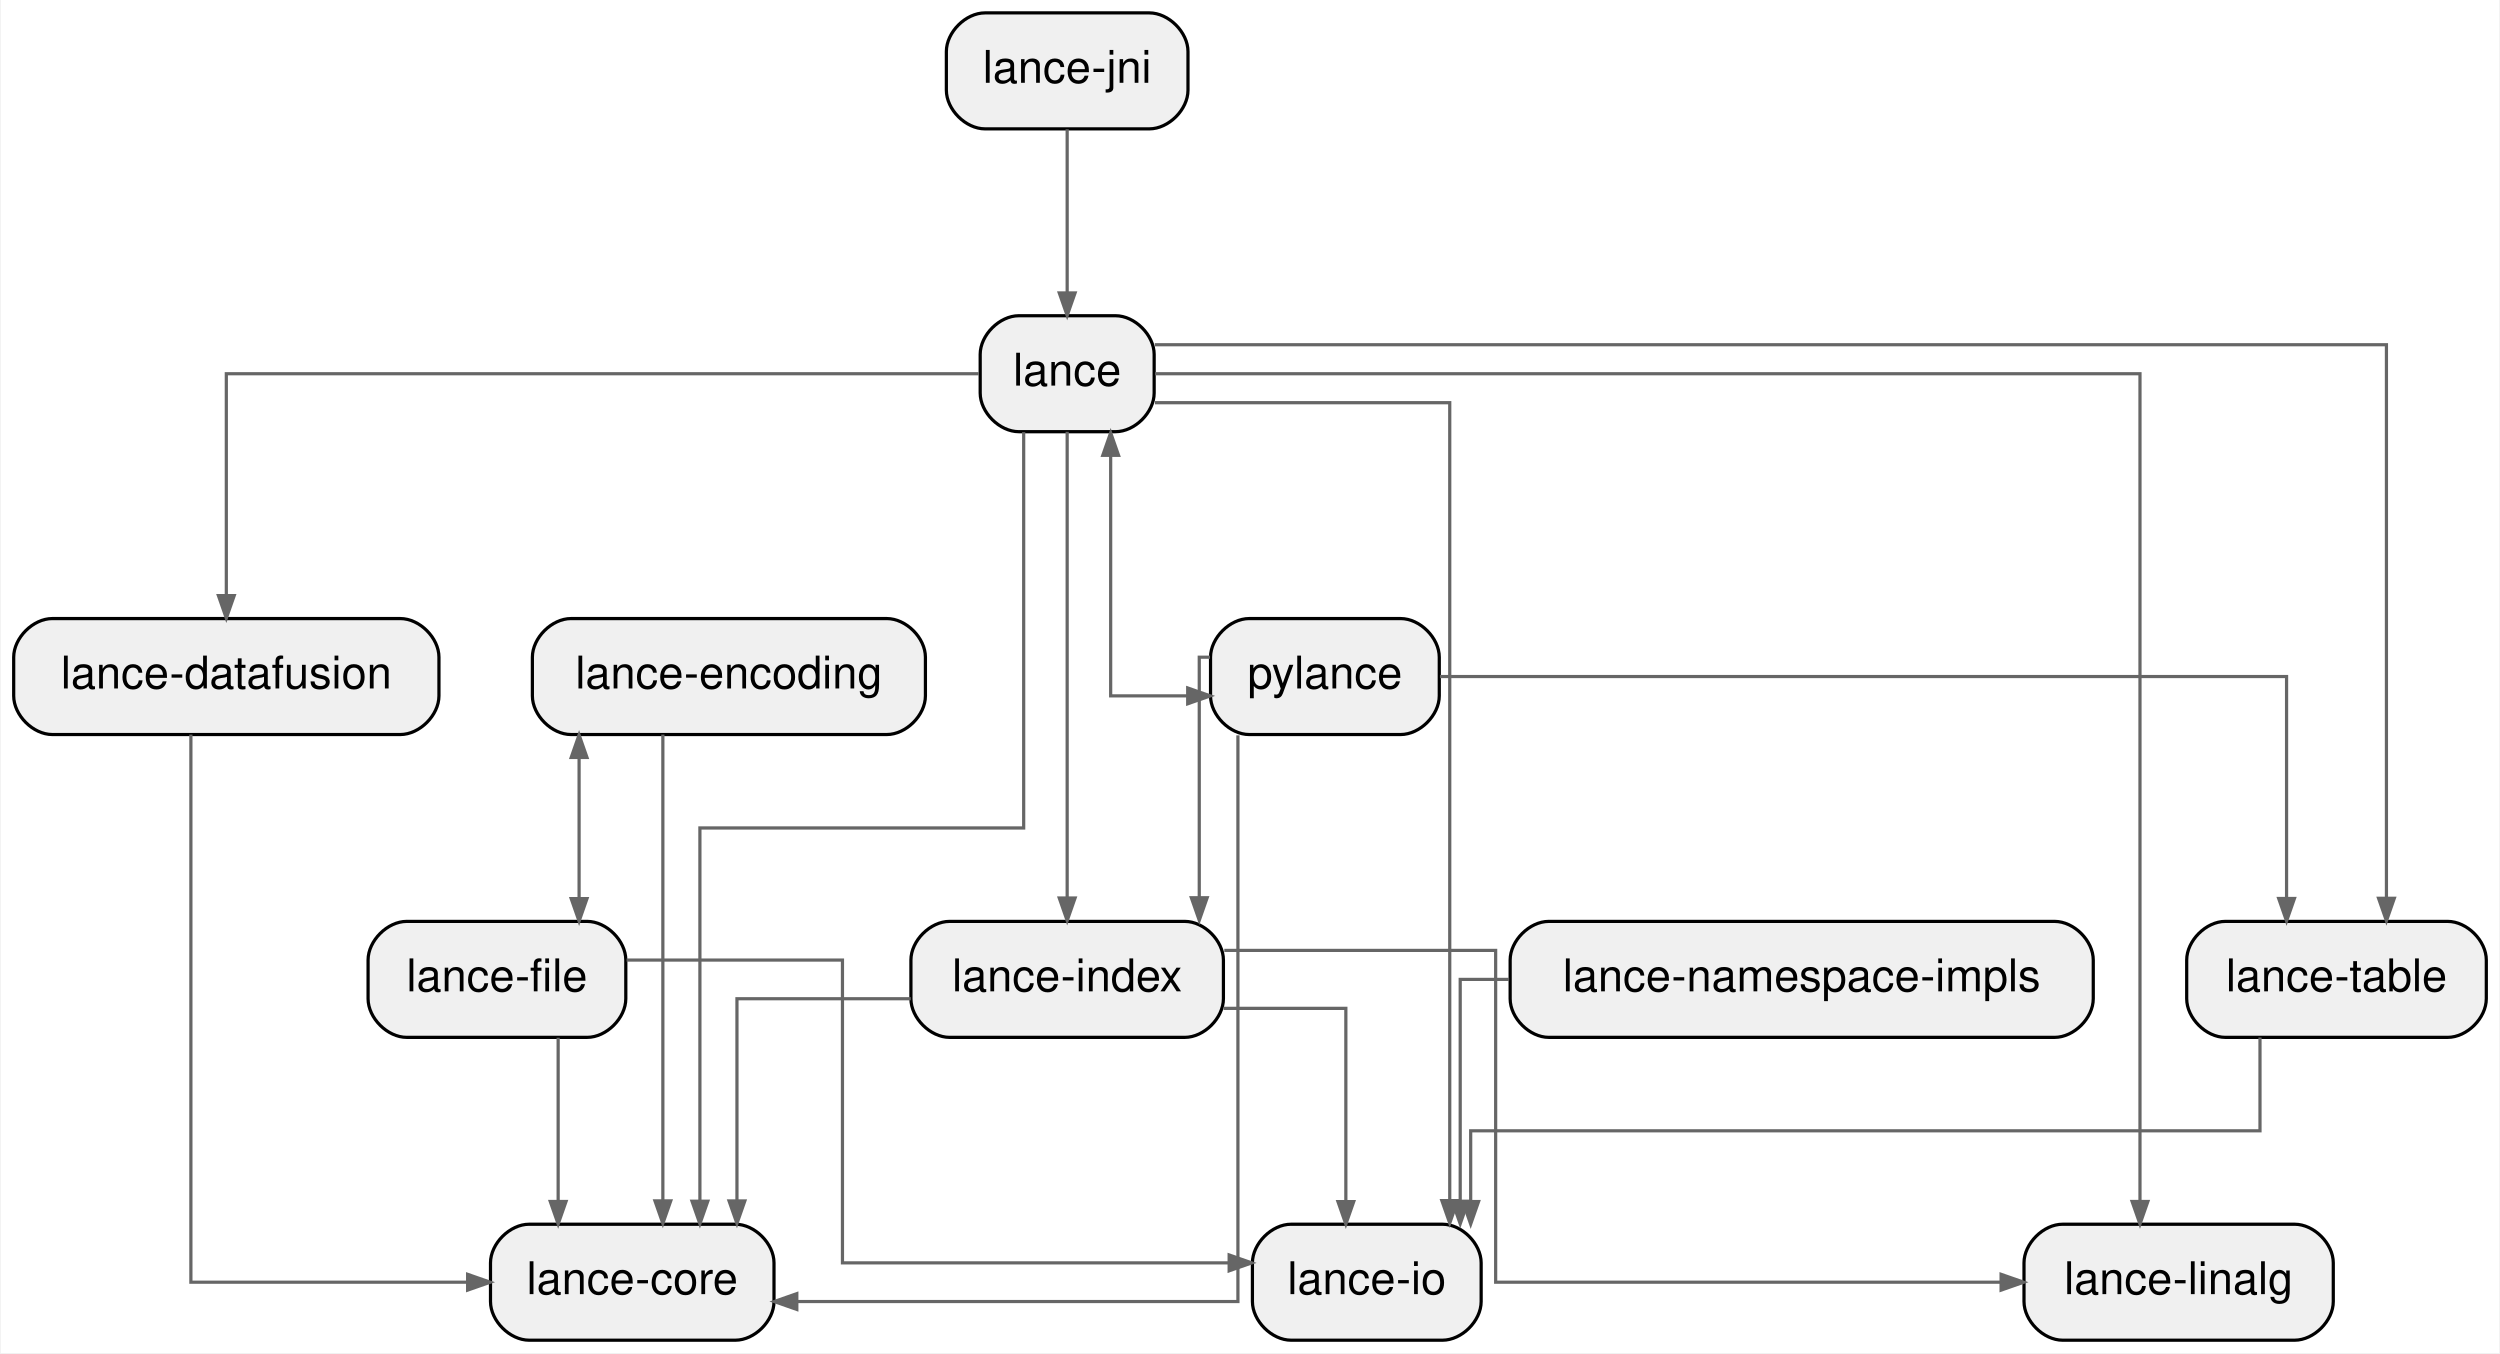
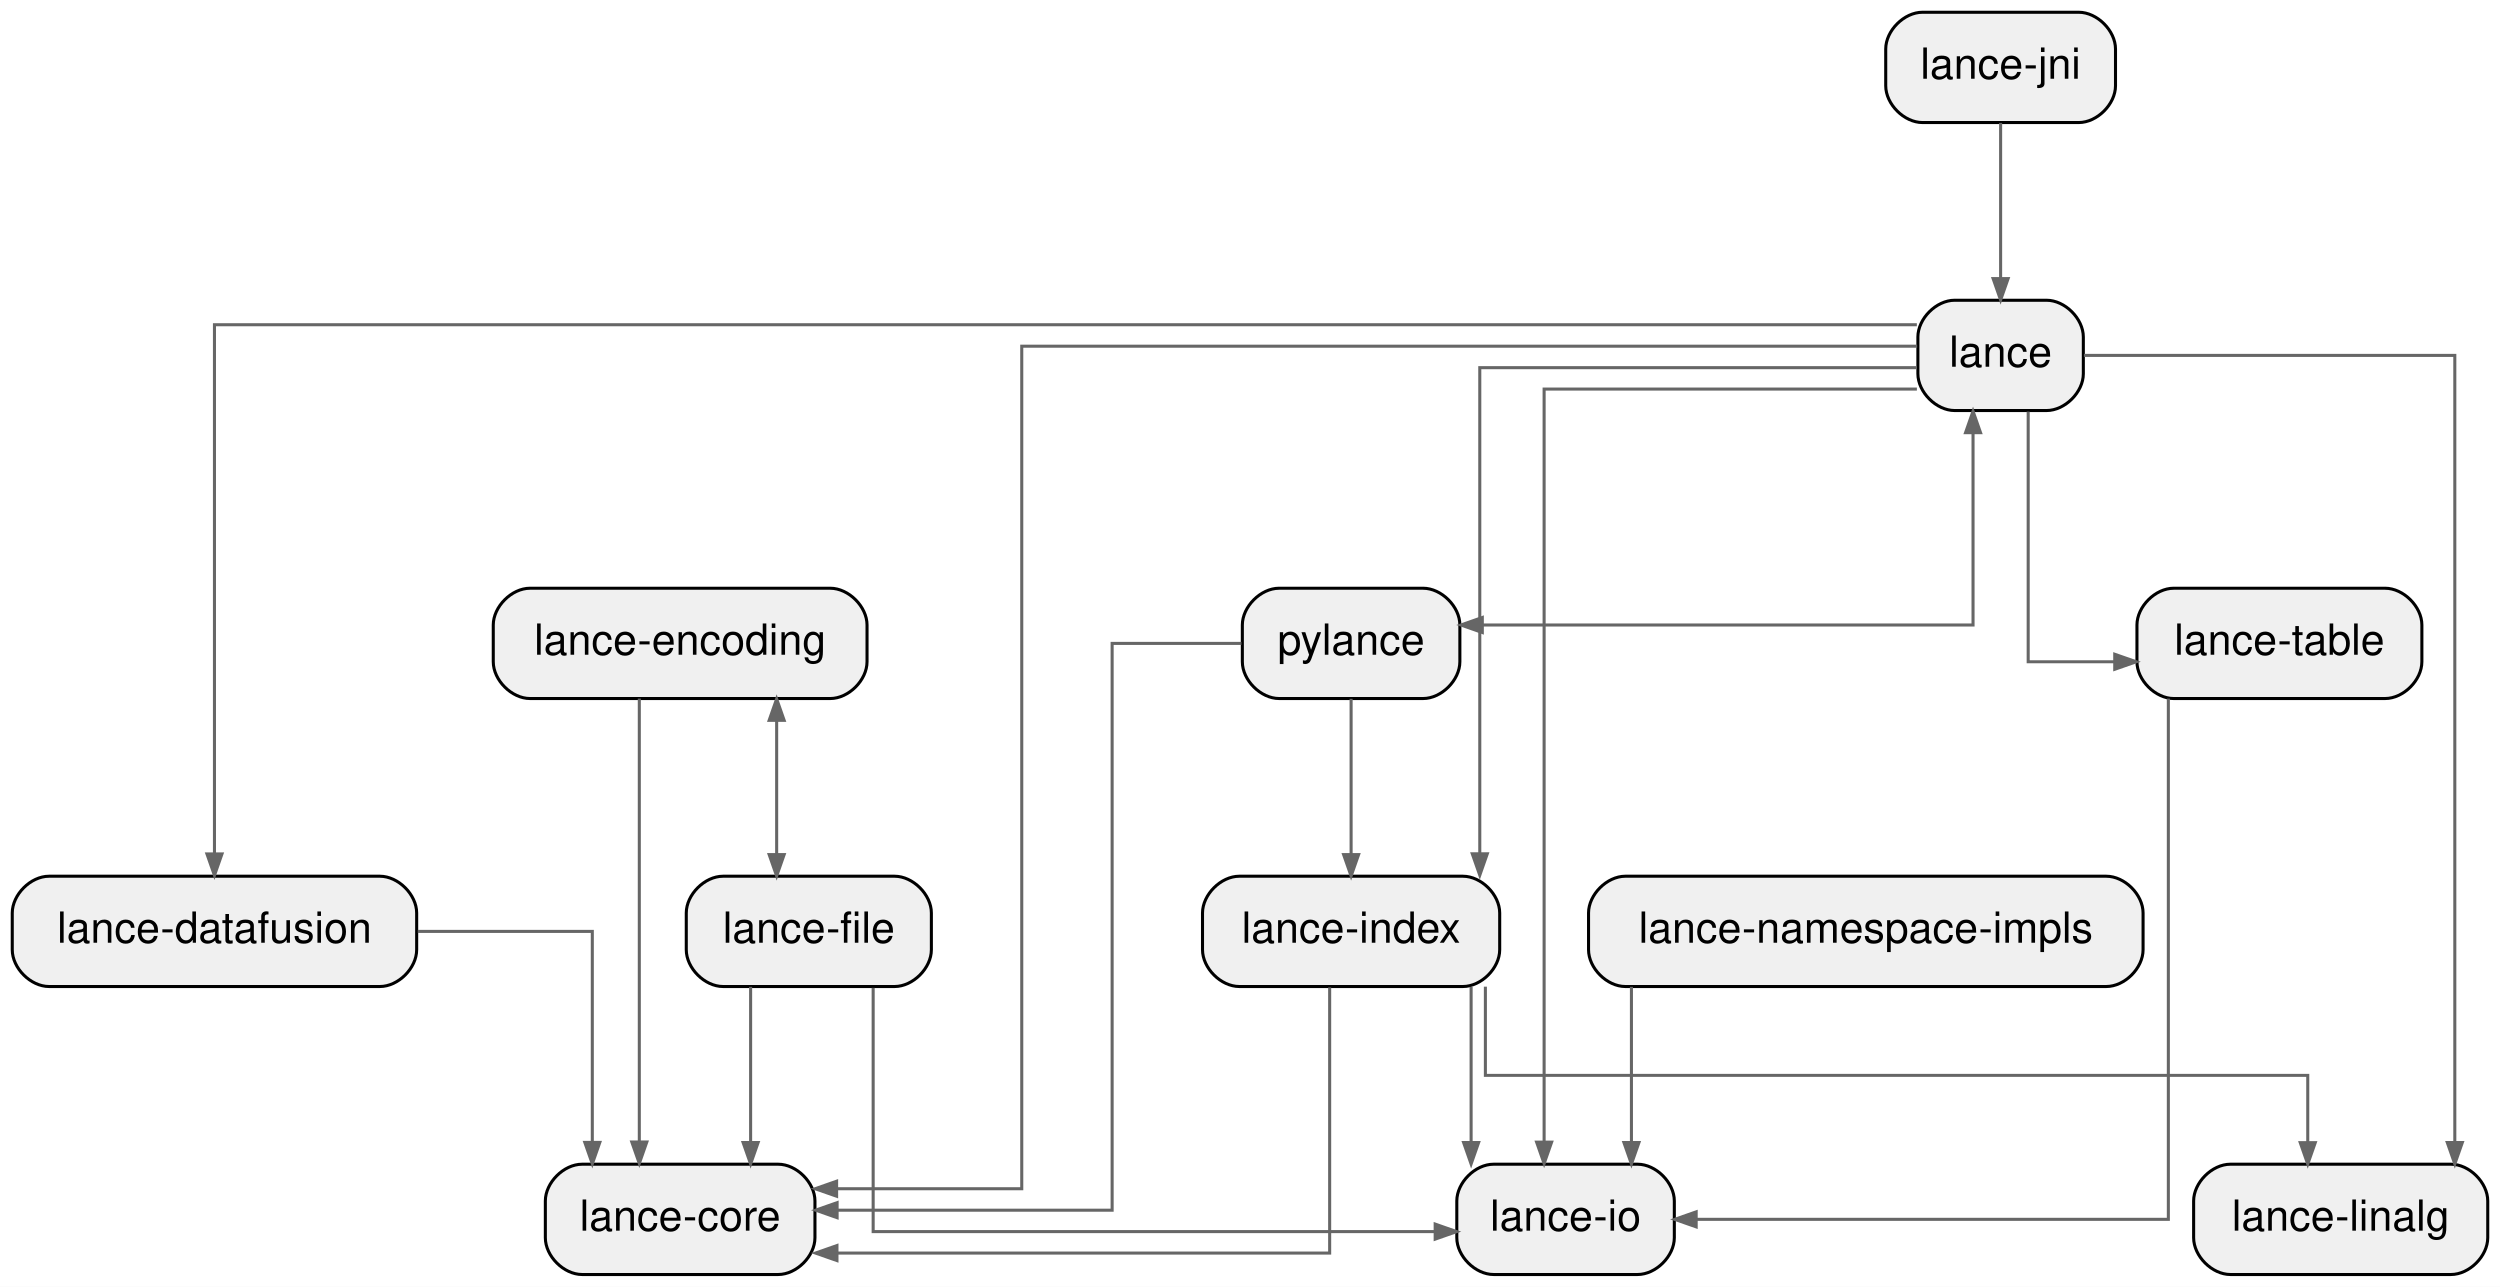
- <svg xmlns="http://www.w3.org/2000/svg" width="776pt" height="420pt" viewBox="0.00 0.00 775.50 420.00">
+ <svg xmlns="http://www.w3.org/2000/svg" width="816pt" height="420pt" viewBox="0.00 0.00 816.00 420.00">
  <g id="graph0" class="graph" transform="scale(1 1) rotate(0) translate(4 416)">
-     <polygon fill="white" stroke="transparent" points="-4,4 -4,-416 771.5,-416 771.5,4 -4,4" />
+     <polygon fill="white" stroke="transparent" points="-4,4 -4,-416 812,-416 812,4 -4,4" />
    <g id="node1" class="node">
-       <path fill="#f0f0f0" stroke="black" d="M342,-318C342,-318 312,-318 312,-318 306,-318 300,-312 300,-306 300,-306 300,-294 300,-294 300,-288 306,-282 312,-282 312,-282 342,-282 342,-282 348,-282 354,-288 354,-294 354,-294 354,-306 354,-306 354,-312 348,-318 342,-318" />
-       <text text-anchor="middle" x="327" y="-296.3" font-family="Helvetica,sans-Serif" font-size="14.00">lance</text>
+       <path fill="#f0f0f0" stroke="black" d="M664,-318C664,-318 634,-318 634,-318 628,-318 622,-312 622,-306 622,-306 622,-294 622,-294 622,-288 628,-282 634,-282 634,-282 664,-282 664,-282 670,-282 676,-288 676,-294 676,-294 676,-306 676,-306 676,-312 670,-318 664,-318" />
+       <text text-anchor="middle" x="649" y="-296.3" font-family="Helvetica,sans-Serif" font-size="14.00">lance</text>
    </g>
    <g id="node2" class="node">
-       <path fill="#f0f0f0" stroke="black" d="M224,-36C224,-36 160,-36 160,-36 154,-36 148,-30 148,-24 148,-24 148,-12 148,-12 148,-6 154,0 160,0 160,0 224,0 224,0 230,0 236,-6 236,-12 236,-12 236,-24 236,-24 236,-30 230,-36 224,-36" />
-       <text text-anchor="middle" x="192" y="-14.3" font-family="Helvetica,sans-Serif" font-size="14.00">lance-core</text>
+       <path fill="#f0f0f0" stroke="black" d="M250,-36C250,-36 186,-36 186,-36 180,-36 174,-30 174,-24 174,-24 174,-12 174,-12 174,-6 180,0 186,0 186,0 250,0 250,0 256,0 262,-6 262,-12 262,-12 262,-24 262,-24 262,-30 256,-36 250,-36" />
+       <text text-anchor="middle" x="218" y="-14.3" font-family="Helvetica,sans-Serif" font-size="14.00">lance-core</text>
    </g>
    <g id="edge1" class="edge">
-       <path fill="none" stroke="#666666" d="M313.5,-281.86C313.5,-243.77 313.5,-159 313.5,-159 313.5,-159 213,-159 213,-159 213,-159 213,-43.14 213,-43.14" />
-       <polygon fill="#666666" stroke="#666666" points="215.45,-43.14 213,-36.14 210.55,-43.14 215.45,-43.14" />
+       <path fill="none" stroke="#666666" d="M621.76,-303C544.5,-303 329.5,-303 329.5,-303 329.5,-303 329.5,-28 329.5,-28 329.5,-28 269.07,-28 269.07,-28" />
+       <polygon fill="#666666" stroke="#666666" points="269.07,-25.55 262.07,-28 269.07,-30.45 269.07,-25.55" />
    </g>
    <g id="node3" class="node">
-       <path fill="#f0f0f0" stroke="black" d="M120,-224C120,-224 12,-224 12,-224 6,-224 0,-218 0,-212 0,-212 0,-200 0,-200 0,-194 6,-188 12,-188 12,-188 120,-188 120,-188 126,-188 132,-194 132,-200 132,-200 132,-212 132,-212 132,-218 126,-224 120,-224" />
-       <text text-anchor="middle" x="66" y="-202.3" font-family="Helvetica,sans-Serif" font-size="14.00">lance-datafusion</text>
+       <path fill="#f0f0f0" stroke="black" d="M120,-130C120,-130 12,-130 12,-130 6,-130 0,-124 0,-118 0,-118 0,-106 0,-106 0,-100 6,-94 12,-94 12,-94 120,-94 120,-94 126,-94 132,-100 132,-106 132,-106 132,-118 132,-118 132,-124 126,-130 120,-130" />
+       <text text-anchor="middle" x="66" y="-108.3" font-family="Helvetica,sans-Serif" font-size="14.00">lance-datafusion</text>
    </g>
    <g id="edge2" class="edge">
-       <path fill="none" stroke="#666666" d="M299.56,-300C232.55,-300 66,-300 66,-300 66,-300 66,-231.12 66,-231.12" />
-       <polygon fill="#666666" stroke="#666666" points="68.45,-231.12 66,-224.12 63.55,-231.12 68.45,-231.12" />
+       <path fill="none" stroke="#666666" d="M621.66,-310C506.4,-310 66,-310 66,-310 66,-310 66,-137.27 66,-137.27" />
+       <polygon fill="#666666" stroke="#666666" points="68.45,-137.27 66,-130.27 63.55,-137.27 68.45,-137.27" />
    </g>
    <g id="node6" class="node">
-       <path fill="#f0f0f0" stroke="black" d="M363.5,-130C363.5,-130 290.5,-130 290.5,-130 284.5,-130 278.5,-124 278.5,-118 278.5,-118 278.5,-106 278.5,-106 278.5,-100 284.5,-94 290.5,-94 290.5,-94 363.5,-94 363.5,-94 369.5,-94 375.5,-100 375.5,-106 375.5,-106 375.5,-118 375.5,-118 375.5,-124 369.5,-130 363.5,-130" />
-       <text text-anchor="middle" x="327" y="-108.3" font-family="Helvetica,sans-Serif" font-size="14.00">lance-index</text>
+       <path fill="#f0f0f0" stroke="black" d="M473.5,-130C473.5,-130 400.5,-130 400.5,-130 394.5,-130 388.5,-124 388.5,-118 388.5,-118 388.5,-106 388.5,-106 388.5,-100 394.5,-94 400.5,-94 400.5,-94 473.5,-94 473.5,-94 479.5,-94 485.5,-100 485.5,-106 485.5,-106 485.5,-118 485.5,-118 485.5,-124 479.5,-130 473.5,-130" />
+       <text text-anchor="middle" x="437" y="-108.3" font-family="Helvetica,sans-Serif" font-size="14.00">lance-index</text>
    </g>
    <g id="edge3" class="edge">
-       <path fill="none" stroke="#666666" d="M327,-281.97C327,-281.97 327,-137.25 327,-137.25" />
-       <polygon fill="#666666" stroke="#666666" points="329.45,-137.25 327,-130.25 324.55,-137.25 329.45,-137.25" />
+       <path fill="none" stroke="#666666" d="M621.69,-296C573.63,-296 479,-296 479,-296 479,-296 479,-137.32 479,-137.32" />
+       <polygon fill="#666666" stroke="#666666" points="481.45,-137.32 479,-130.32 476.55,-137.32 481.45,-137.32" />
    </g>
    <g id="node7" class="node">
-       <path fill="#f0f0f0" stroke="black" d="M443.5,-36C443.5,-36 396.5,-36 396.5,-36 390.5,-36 384.5,-30 384.5,-24 384.5,-24 384.5,-12 384.5,-12 384.5,-6 390.5,0 396.5,0 396.5,0 443.5,0 443.5,0 449.5,0 455.5,-6 455.5,-12 455.5,-12 455.5,-24 455.5,-24 455.5,-30 449.5,-36 443.5,-36" />
-       <text text-anchor="middle" x="420" y="-14.3" font-family="Helvetica,sans-Serif" font-size="14.00">lance-io</text>
+       <path fill="#f0f0f0" stroke="black" d="M530.5,-36C530.5,-36 483.5,-36 483.5,-36 477.5,-36 471.5,-30 471.5,-24 471.5,-24 471.5,-12 471.5,-12 471.5,-6 477.5,0 483.5,0 483.5,0 530.5,0 530.5,0 536.5,0 542.5,-6 542.5,-12 542.5,-12 542.5,-24 542.5,-24 542.5,-30 536.5,-36 530.5,-36" />
+       <text text-anchor="middle" x="507" y="-14.3" font-family="Helvetica,sans-Serif" font-size="14.00">lance-io</text>
    </g>
    <g id="edge4" class="edge">
-       <path fill="none" stroke="#666666" d="M354.24,-291C389.3,-291 445.75,-291 445.75,-291 445.75,-291 445.75,-43.34 445.75,-43.34" />
-       <polygon fill="#666666" stroke="#666666" points="448.2,-43.34 445.75,-36.34 443.3,-43.34 448.2,-43.34" />
+       <path fill="none" stroke="#666666" d="M621.67,-289C578.66,-289 500,-289 500,-289 500,-289 500,-43.2 500,-43.2" />
+       <polygon fill="#666666" stroke="#666666" points="502.45,-43.2 500,-36.2 497.55,-43.2 502.45,-43.2" />
    </g>
    <g id="node9" class="node">
-       <path fill="#f0f0f0" stroke="black" d="M708,-36C708,-36 636,-36 636,-36 630,-36 624,-30 624,-24 624,-24 624,-12 624,-12 624,-6 630,0 636,0 636,0 708,0 708,0 714,0 720,-6 720,-12 720,-12 720,-24 720,-24 720,-30 714,-36 708,-36" />
-       <text text-anchor="middle" x="672" y="-14.3" font-family="Helvetica,sans-Serif" font-size="14.00">lance-linalg</text>
+       <path fill="#f0f0f0" stroke="black" d="M796,-36C796,-36 724,-36 724,-36 718,-36 712,-30 712,-24 712,-24 712,-12 712,-12 712,-6 718,0 724,0 724,0 796,0 796,0 802,0 808,-6 808,-12 808,-12 808,-24 808,-24 808,-30 802,-36 796,-36" />
+       <text text-anchor="middle" x="760" y="-14.3" font-family="Helvetica,sans-Serif" font-size="14.00">lance-linalg</text>
    </g>
    <g id="edge5" class="edge">
-       <path fill="none" stroke="#666666" d="M354.25,-300C433.78,-300 660,-300 660,-300 660,-300 660,-43.07 660,-43.07" />
-       <polygon fill="#666666" stroke="#666666" points="662.45,-43.07 660,-36.07 657.55,-43.07 662.45,-43.07" />
+       <path fill="none" stroke="#666666" d="M676.19,-300C718.99,-300 797.25,-300 797.25,-300 797.25,-300 797.25,-43.07 797.25,-43.07" />
+       <polygon fill="#666666" stroke="#666666" points="799.7,-43.07 797.25,-36.07 794.8,-43.07 799.7,-43.07" />
    </g>
    <g id="node11" class="node">
-       <path fill="#f0f0f0" stroke="black" d="M755.5,-130C755.5,-130 686.5,-130 686.5,-130 680.5,-130 674.5,-124 674.5,-118 674.5,-118 674.5,-106 674.5,-106 674.5,-100 680.5,-94 686.5,-94 686.5,-94 755.5,-94 755.5,-94 761.5,-94 767.5,-100 767.5,-106 767.5,-106 767.5,-118 767.5,-118 767.5,-124 761.5,-130 755.5,-130" />
-       <text text-anchor="middle" x="721" y="-108.3" font-family="Helvetica,sans-Serif" font-size="14.00">lance-table</text>
+       <path fill="#f0f0f0" stroke="black" d="M774.5,-224C774.5,-224 705.5,-224 705.5,-224 699.5,-224 693.5,-218 693.5,-212 693.5,-212 693.5,-200 693.5,-200 693.5,-194 699.5,-188 705.5,-188 705.5,-188 774.5,-188 774.5,-188 780.5,-188 786.5,-194 786.5,-200 786.5,-200 786.5,-212 786.5,-212 786.5,-218 780.5,-224 774.5,-224" />
+       <text text-anchor="middle" x="740" y="-202.3" font-family="Helvetica,sans-Serif" font-size="14.00">lance-table</text>
    </g>
    <g id="edge6" class="edge">
-       <path fill="none" stroke="#666666" d="M354.19,-309C445.65,-309 736.5,-309 736.5,-309 736.5,-309 736.5,-137.18 736.5,-137.18" />
-       <polygon fill="#666666" stroke="#666666" points="738.95,-137.18 736.5,-130.18 734.05,-137.18 738.95,-137.18" />
+       <path fill="none" stroke="#666666" d="M658,-281.66C658,-252.79 658,-200 658,-200 658,-200 686.25,-200 686.25,-200" />
+       <polygon fill="#666666" stroke="#666666" points="686.25,-202.45 693.25,-200 686.25,-197.55 686.25,-202.45" />
    </g>
    <g id="node12" class="node">
-       <path fill="#f0f0f0" stroke="black" d="M430.5,-224C430.5,-224 383.5,-224 383.5,-224 377.5,-224 371.5,-218 371.5,-212 371.5,-212 371.5,-200 371.5,-200 371.5,-194 377.5,-188 383.5,-188 383.5,-188 430.5,-188 430.5,-188 436.5,-188 442.5,-194 442.5,-200 442.5,-200 442.5,-212 442.5,-212 442.5,-218 436.5,-224 430.5,-224" />
-       <text text-anchor="middle" x="407" y="-202.3" font-family="Helvetica,sans-Serif" font-size="14.00">pylance</text>
+       <path fill="#f0f0f0" stroke="black" d="M460.5,-224C460.5,-224 413.5,-224 413.5,-224 407.5,-224 401.5,-218 401.5,-212 401.5,-212 401.5,-200 401.5,-200 401.5,-194 407.5,-188 413.5,-188 413.5,-188 460.5,-188 460.5,-188 466.5,-188 472.5,-194 472.5,-200 472.5,-200 472.5,-212 472.5,-212 472.5,-218 466.5,-224 460.5,-224" />
+       <text text-anchor="middle" x="437" y="-202.3" font-family="Helvetica,sans-Serif" font-size="14.00">pylance</text>
    </g>
    <g id="edge7" class="edge">
-       <path fill="none" stroke="#666666" d="M340.5,-274.66C340.5,-274.66 340.5,-200 340.5,-200 340.5,-200 364.41,-200 364.41,-200" />
-       <polygon fill="#666666" stroke="#666666" points="338.05,-274.66 340.5,-281.66 342.95,-274.66 338.05,-274.66" />
-       <polygon fill="#666666" stroke="#666666" points="364.41,-202.45 371.41,-200 364.41,-197.55 364.41,-202.45" />
+       <path fill="none" stroke="#666666" d="M640,-274.77C640,-274.77 640,-212 640,-212 640,-212 479.83,-212 479.83,-212" />
+       <polygon fill="#666666" stroke="#666666" points="637.55,-274.77 640,-281.77 642.45,-274.77 637.55,-274.77" />
+       <polygon fill="#666666" stroke="#666666" points="479.83,-209.55 472.83,-212 479.83,-214.45 479.83,-209.55" />
    </g>
    <g id="edge8" class="edge">
-       <path fill="none" stroke="#666666" d="M55,-187.97C55,-140.92 55,-18 55,-18 55,-18 140.9,-18 140.9,-18" />
-       <polygon fill="#666666" stroke="#666666" points="140.9,-20.45 147.9,-18 140.9,-15.55 140.9,-20.45" />
+       <path fill="none" stroke="#666666" d="M132.36,-112C161.55,-112 189.33,-112 189.33,-112 189.33,-112 189.33,-43.12 189.33,-43.12" />
+       <polygon fill="#666666" stroke="#666666" points="191.78,-43.12 189.33,-36.12 186.88,-43.12 191.78,-43.12" />
    </g>
    <g id="node4" class="node">
-       <path fill="#f0f0f0" stroke="black" d="M271,-224C271,-224 173,-224 173,-224 167,-224 161,-218 161,-212 161,-212 161,-200 161,-200 161,-194 167,-188 173,-188 173,-188 271,-188 271,-188 277,-188 283,-194 283,-200 283,-200 283,-212 283,-212 283,-218 277,-224 271,-224" />
-       <text text-anchor="middle" x="222" y="-202.3" font-family="Helvetica,sans-Serif" font-size="14.00">lance-encoding</text>
+       <path fill="#f0f0f0" stroke="black" d="M267,-224C267,-224 169,-224 169,-224 163,-224 157,-218 157,-212 157,-212 157,-200 157,-200 157,-194 163,-188 169,-188 169,-188 267,-188 267,-188 273,-188 279,-194 279,-200 279,-200 279,-212 279,-212 279,-218 273,-224 267,-224" />
+       <text text-anchor="middle" x="218" y="-202.3" font-family="Helvetica,sans-Serif" font-size="14.00">lance-encoding</text>
    </g>
    <g id="edge9" class="edge">
-       <path fill="none" stroke="#666666" d="M201.5,-187.97C201.5,-187.97 201.5,-43.25 201.5,-43.25" />
-       <polygon fill="#666666" stroke="#666666" points="203.95,-43.25 201.5,-36.25 199.05,-43.25 203.95,-43.25" />
+       <path fill="none" stroke="#666666" d="M204.67,-187.97C204.67,-187.97 204.67,-43.25 204.67,-43.25" />
+       <polygon fill="#666666" stroke="#666666" points="207.12,-43.25 204.67,-36.25 202.22,-43.25 207.12,-43.25" />
    </g>
    <g id="node5" class="node">
-       <path fill="#f0f0f0" stroke="black" d="M178,-130C178,-130 122,-130 122,-130 116,-130 110,-124 110,-118 110,-118 110,-106 110,-106 110,-100 116,-94 122,-94 122,-94 178,-94 178,-94 184,-94 190,-100 190,-106 190,-106 190,-118 190,-118 190,-124 184,-130 178,-130" />
-       <text text-anchor="middle" x="150" y="-108.3" font-family="Helvetica,sans-Serif" font-size="14.00">lance-file</text>
+       <path fill="#f0f0f0" stroke="black" d="M288,-130C288,-130 232,-130 232,-130 226,-130 220,-124 220,-118 220,-118 220,-106 220,-106 220,-100 226,-94 232,-94 232,-94 288,-94 288,-94 294,-94 300,-100 300,-106 300,-106 300,-118 300,-118 300,-124 294,-130 288,-130" />
+       <text text-anchor="middle" x="260" y="-108.3" font-family="Helvetica,sans-Serif" font-size="14.00">lance-file</text>
    </g>
    <g id="edge10" class="edge">
-       <path fill="none" stroke="#666666" d="M175.5,-180.88C175.5,-180.88 175.5,-137.07 175.5,-137.07" />
-       <polygon fill="#666666" stroke="#666666" points="177.95,-137.07 175.5,-130.07 173.05,-137.07 177.95,-137.07" />
-       <polygon fill="#666666" stroke="#666666" points="173.05,-180.88 175.5,-187.88 177.95,-180.88 173.05,-180.88" />
+       <path fill="none" stroke="#666666" d="M249.5,-180.88C249.5,-180.88 249.5,-137.07 249.5,-137.07" />
+       <polygon fill="#666666" stroke="#666666" points="251.95,-137.07 249.5,-130.07 247.05,-137.07 251.95,-137.07" />
+       <polygon fill="#666666" stroke="#666666" points="247.05,-180.88 249.5,-187.88 251.95,-180.88 247.05,-180.88" />
    </g>
    <g id="edge11" class="edge">
-       <path fill="none" stroke="#666666" d="M169,-93.88C169,-93.88 169,-43.07 169,-43.07" />
-       <polygon fill="#666666" stroke="#666666" points="171.45,-43.07 169,-36.07 166.55,-43.07 171.45,-43.07" />
+       <path fill="none" stroke="#666666" d="M241,-93.88C241,-93.88 241,-43.07 241,-43.07" />
+       <polygon fill="#666666" stroke="#666666" points="243.45,-43.07 241,-36.07 238.55,-43.07 243.45,-43.07" />
    </g>
    <g id="edge13" class="edge">
-       <path fill="none" stroke="#666666" d="M190.24,-118C220.67,-118 257.25,-118 257.25,-118 257.25,-118 257.25,-24 257.25,-24 257.25,-24 377.28,-24 377.28,-24" />
-       <polygon fill="#666666" stroke="#666666" points="377.28,-26.45 384.28,-24 377.28,-21.55 377.28,-26.45" />
+       <path fill="none" stroke="#666666" d="M281,-93.57C281,-65.18 281,-14 281,-14 281,-14 464.44,-14 464.44,-14" />
+       <polygon fill="#666666" stroke="#666666" points="464.44,-16.45 471.44,-14 464.44,-11.55 464.44,-16.45" />
    </g>
    <g id="edge14" class="edge">
-       <path fill="none" stroke="#666666" d="M278.45,-106C251.96,-106 224.5,-106 224.5,-106 224.5,-106 224.5,-43.23 224.5,-43.23" />
-       <polygon fill="#666666" stroke="#666666" points="226.95,-43.23 224.5,-36.23 222.05,-43.23 226.95,-43.23" />
+       <path fill="none" stroke="#666666" d="M430,-93.71C430,-63.63 430,-7 430,-7 430,-7 269.18,-7 269.18,-7" />
+       <polygon fill="#666666" stroke="#666666" points="269.18,-4.55 262.18,-7 269.18,-9.45 269.18,-4.55" />
    </g>
    <g id="edge15" class="edge">
-       <path fill="none" stroke="#666666" d="M375.56,-103C395.28,-103 413.5,-103 413.5,-103 413.5,-103 413.5,-43.03 413.5,-43.03" />
-       <polygon fill="#666666" stroke="#666666" points="415.95,-43.03 413.5,-36.03 411.05,-43.03 415.95,-43.03" />
+       <path fill="none" stroke="#666666" d="M476.17,-93.88C476.17,-93.88 476.17,-43.07 476.17,-43.07" />
+       <polygon fill="#666666" stroke="#666666" points="478.62,-43.07 476.17,-36.07 473.72,-43.07 478.62,-43.07" />
    </g>
    <g id="edge16" class="edge">
-       <path fill="none" stroke="#666666" d="M375.77,-121C413.73,-121 460,-121 460,-121 460,-121 460,-18 460,-18 460,-18 616.89,-18 616.89,-18" />
-       <polygon fill="#666666" stroke="#666666" points="616.89,-20.45 623.89,-18 616.89,-15.55 616.89,-20.45" />
+       <path fill="none" stroke="#666666" d="M480.83,-93.96C480.83,-80.71 480.83,-65 480.83,-65 480.83,-65 749.25,-65 749.25,-65 749.25,-65 749.25,-43.04 749.25,-43.04" />
+       <polygon fill="#666666" stroke="#666666" points="751.7,-43.04 749.25,-36.04 746.8,-43.04 751.7,-43.04" />
    </g>
    <g id="node8" class="node">
-       <path fill="#f0f0f0" stroke="black" d="M352.5,-412C352.5,-412 301.5,-412 301.5,-412 295.5,-412 289.5,-406 289.5,-400 289.5,-400 289.5,-388 289.5,-388 289.5,-382 295.5,-376 301.5,-376 301.5,-376 352.5,-376 352.5,-376 358.5,-376 364.5,-382 364.5,-388 364.5,-388 364.5,-400 364.5,-400 364.5,-406 358.5,-412 352.5,-412" />
-       <text text-anchor="middle" x="327" y="-390.3" font-family="Helvetica,sans-Serif" font-size="14.00">lance-jni</text>
+       <path fill="#f0f0f0" stroke="black" d="M674.5,-412C674.5,-412 623.5,-412 623.5,-412 617.5,-412 611.5,-406 611.5,-400 611.5,-400 611.5,-388 611.5,-388 611.5,-382 617.5,-376 623.5,-376 623.5,-376 674.5,-376 674.5,-376 680.5,-376 686.5,-382 686.5,-388 686.5,-388 686.5,-400 686.5,-400 686.5,-406 680.5,-412 674.5,-412" />
+       <text text-anchor="middle" x="649" y="-390.3" font-family="Helvetica,sans-Serif" font-size="14.00">lance-jni</text>
    </g>
    <g id="edge17" class="edge">
-       <path fill="none" stroke="#666666" d="M327,-375.88C327,-375.88 327,-325.07 327,-325.07" />
-       <polygon fill="#666666" stroke="#666666" points="329.45,-325.07 327,-318.07 324.55,-325.07 329.45,-325.07" />
+       <path fill="none" stroke="#666666" d="M649,-375.88C649,-375.88 649,-325.07 649,-325.07" />
+       <polygon fill="#666666" stroke="#666666" points="651.45,-325.07 649,-318.07 646.55,-325.07 651.45,-325.07" />
    </g>
    <g id="node10" class="node">
-       <path fill="#f0f0f0" stroke="black" d="M633.5,-130C633.5,-130 476.5,-130 476.5,-130 470.5,-130 464.5,-124 464.5,-118 464.5,-118 464.5,-106 464.5,-106 464.5,-100 470.5,-94 476.5,-94 476.5,-94 633.5,-94 633.5,-94 639.5,-94 645.5,-100 645.5,-106 645.5,-106 645.5,-118 645.5,-118 645.5,-124 639.5,-130 633.5,-130" />
-       <text text-anchor="middle" x="555" y="-108.3" font-family="Helvetica,sans-Serif" font-size="14.00">lance-namespace-impls</text>
+       <path fill="#f0f0f0" stroke="black" d="M683.5,-130C683.5,-130 526.5,-130 526.5,-130 520.5,-130 514.5,-124 514.5,-118 514.5,-118 514.5,-106 514.5,-106 514.5,-100 520.5,-94 526.5,-94 526.5,-94 683.5,-94 683.5,-94 689.5,-94 695.5,-100 695.5,-106 695.5,-106 695.5,-118 695.5,-118 695.5,-124 689.5,-130 683.5,-130" />
+       <text text-anchor="middle" x="605" y="-108.3" font-family="Helvetica,sans-Serif" font-size="14.00">lance-namespace-impls</text>
    </g>
    <g id="edge18" class="edge">
-       <path fill="none" stroke="#666666" d="M464.19,-112C455.02,-112 449,-112 449,-112 449,-112 449,-43.12 449,-43.12" />
-       <polygon fill="#666666" stroke="#666666" points="451.45,-43.12 449,-36.12 446.55,-43.12 451.45,-43.12" />
+       <path fill="none" stroke="#666666" d="M528.5,-93.88C528.5,-93.88 528.5,-43.07 528.5,-43.07" />
+       <polygon fill="#666666" stroke="#666666" points="530.95,-43.07 528.5,-36.07 526.05,-43.07 530.95,-43.07" />
    </g>
    <g id="edge19" class="edge">
-       <path fill="none" stroke="#666666" d="M697.25,-93.96C697.25,-80.71 697.25,-65 697.25,-65 697.25,-65 452.25,-65 452.25,-65 452.25,-65 452.25,-43.04 452.25,-43.04" />
-       <polygon fill="#666666" stroke="#666666" points="454.7,-43.04 452.25,-36.04 449.8,-43.04 454.7,-43.04" />
+       <path fill="none" stroke="#666666" d="M703.75,-187.97C703.75,-140.92 703.75,-18 703.75,-18 703.75,-18 549.63,-18 549.63,-18" />
+       <polygon fill="#666666" stroke="#666666" points="549.63,-15.55 542.63,-18 549.63,-20.45 549.63,-15.55" />
    </g>
    <g id="edge21" class="edge">
-       <path fill="none" stroke="#666666" d="M380,-187.75C380,-139.46 380,-12 380,-12 380,-12 243.08,-12 243.08,-12" />
-       <polygon fill="#666666" stroke="#666666" points="243.08,-9.55 236.08,-12 243.08,-14.45 243.08,-9.55" />
+       <path fill="none" stroke="#666666" d="M401.2,-206C380.69,-206 359,-206 359,-206 359,-206 359,-21 359,-21 359,-21 269.23,-21 269.23,-21" />
+       <polygon fill="#666666" stroke="#666666" points="269.23,-18.55 262.23,-21 269.23,-23.45 269.23,-18.55" />
    </g>
    <g id="edge22" class="edge">
-       <path fill="none" stroke="#666666" d="M371.33,-212C369.26,-212 368,-212 368,-212 368,-212 368,-137.34 368,-137.34" />
-       <polygon fill="#666666" stroke="#666666" points="370.45,-137.34 368,-130.34 365.55,-137.34 370.45,-137.34" />
-     </g>
-     <g id="edge23" class="edge">
-       <path fill="none" stroke="#666666" d="M442.71,-206C521.94,-206 705.5,-206 705.5,-206 705.5,-206 705.5,-137.12 705.5,-137.12" />
-       <polygon fill="#666666" stroke="#666666" points="707.95,-137.12 705.5,-130.12 703.05,-137.12 707.95,-137.12" />
+       <path fill="none" stroke="#666666" d="M437,-187.88C437,-187.88 437,-137.07 437,-137.07" />
+       <polygon fill="#666666" stroke="#666666" points="439.45,-137.07 437,-130.07 434.55,-137.07 439.45,-137.07" />
    </g>
  </g>
</svg>
